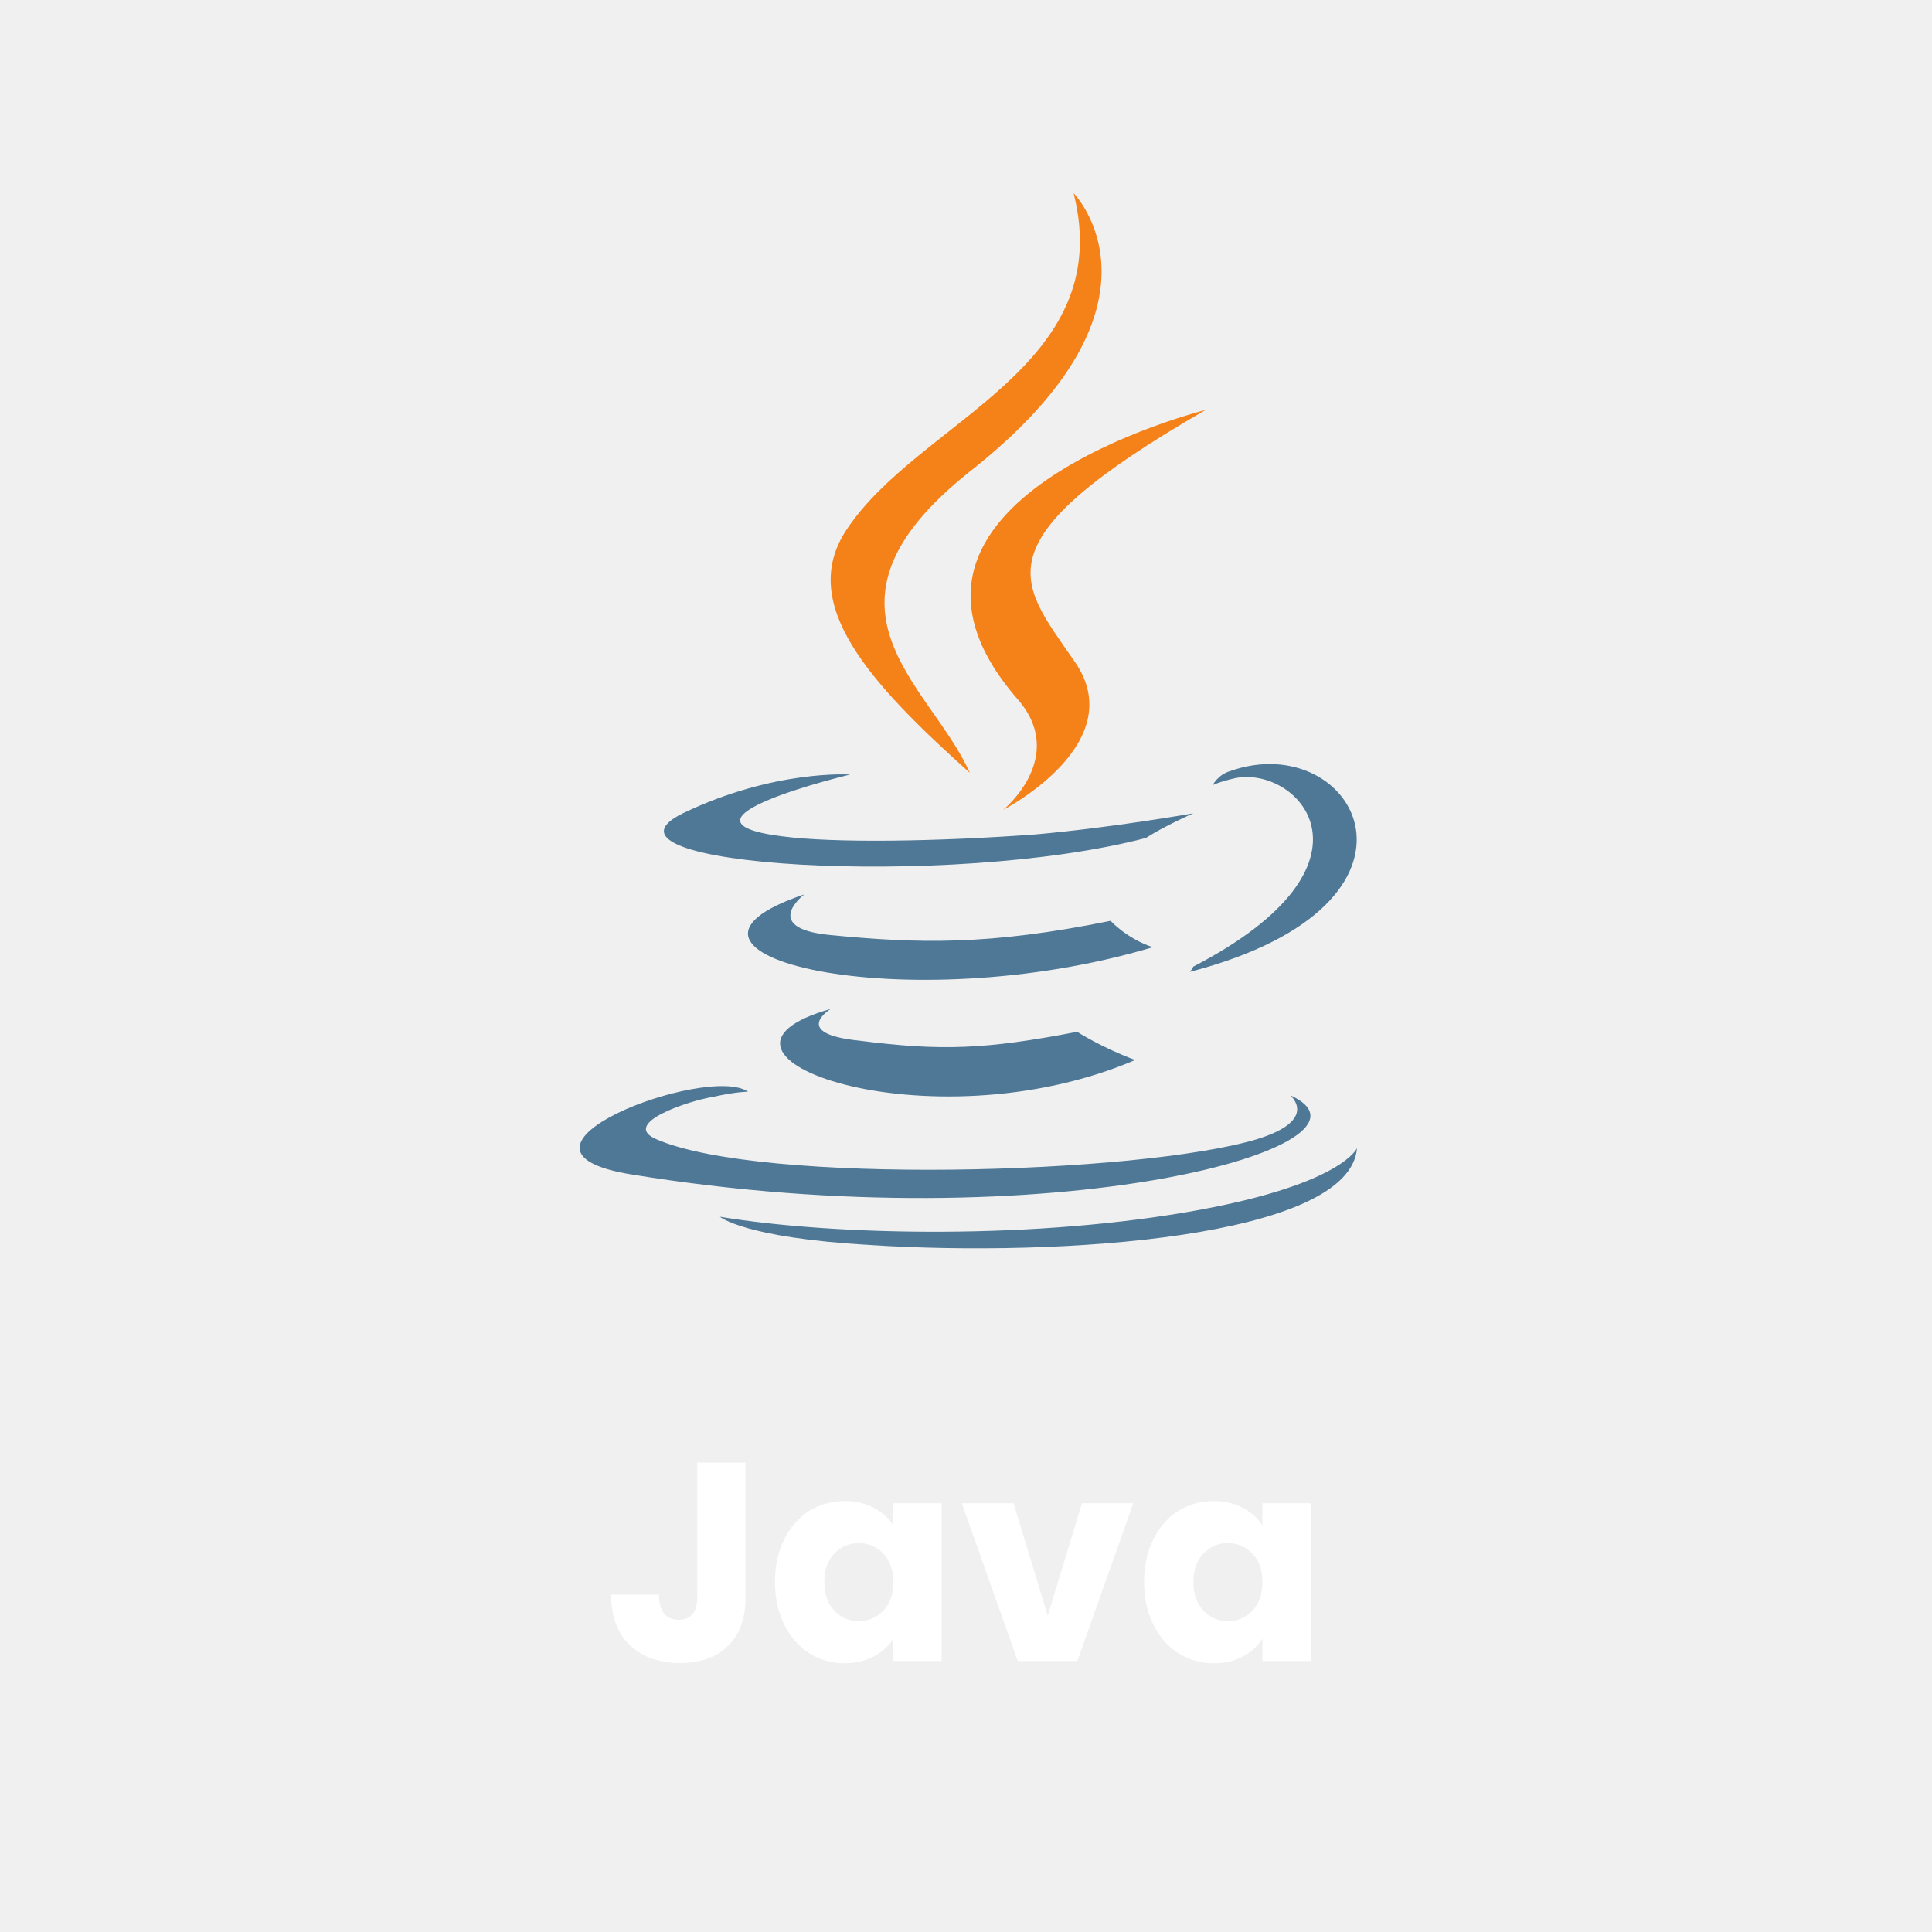
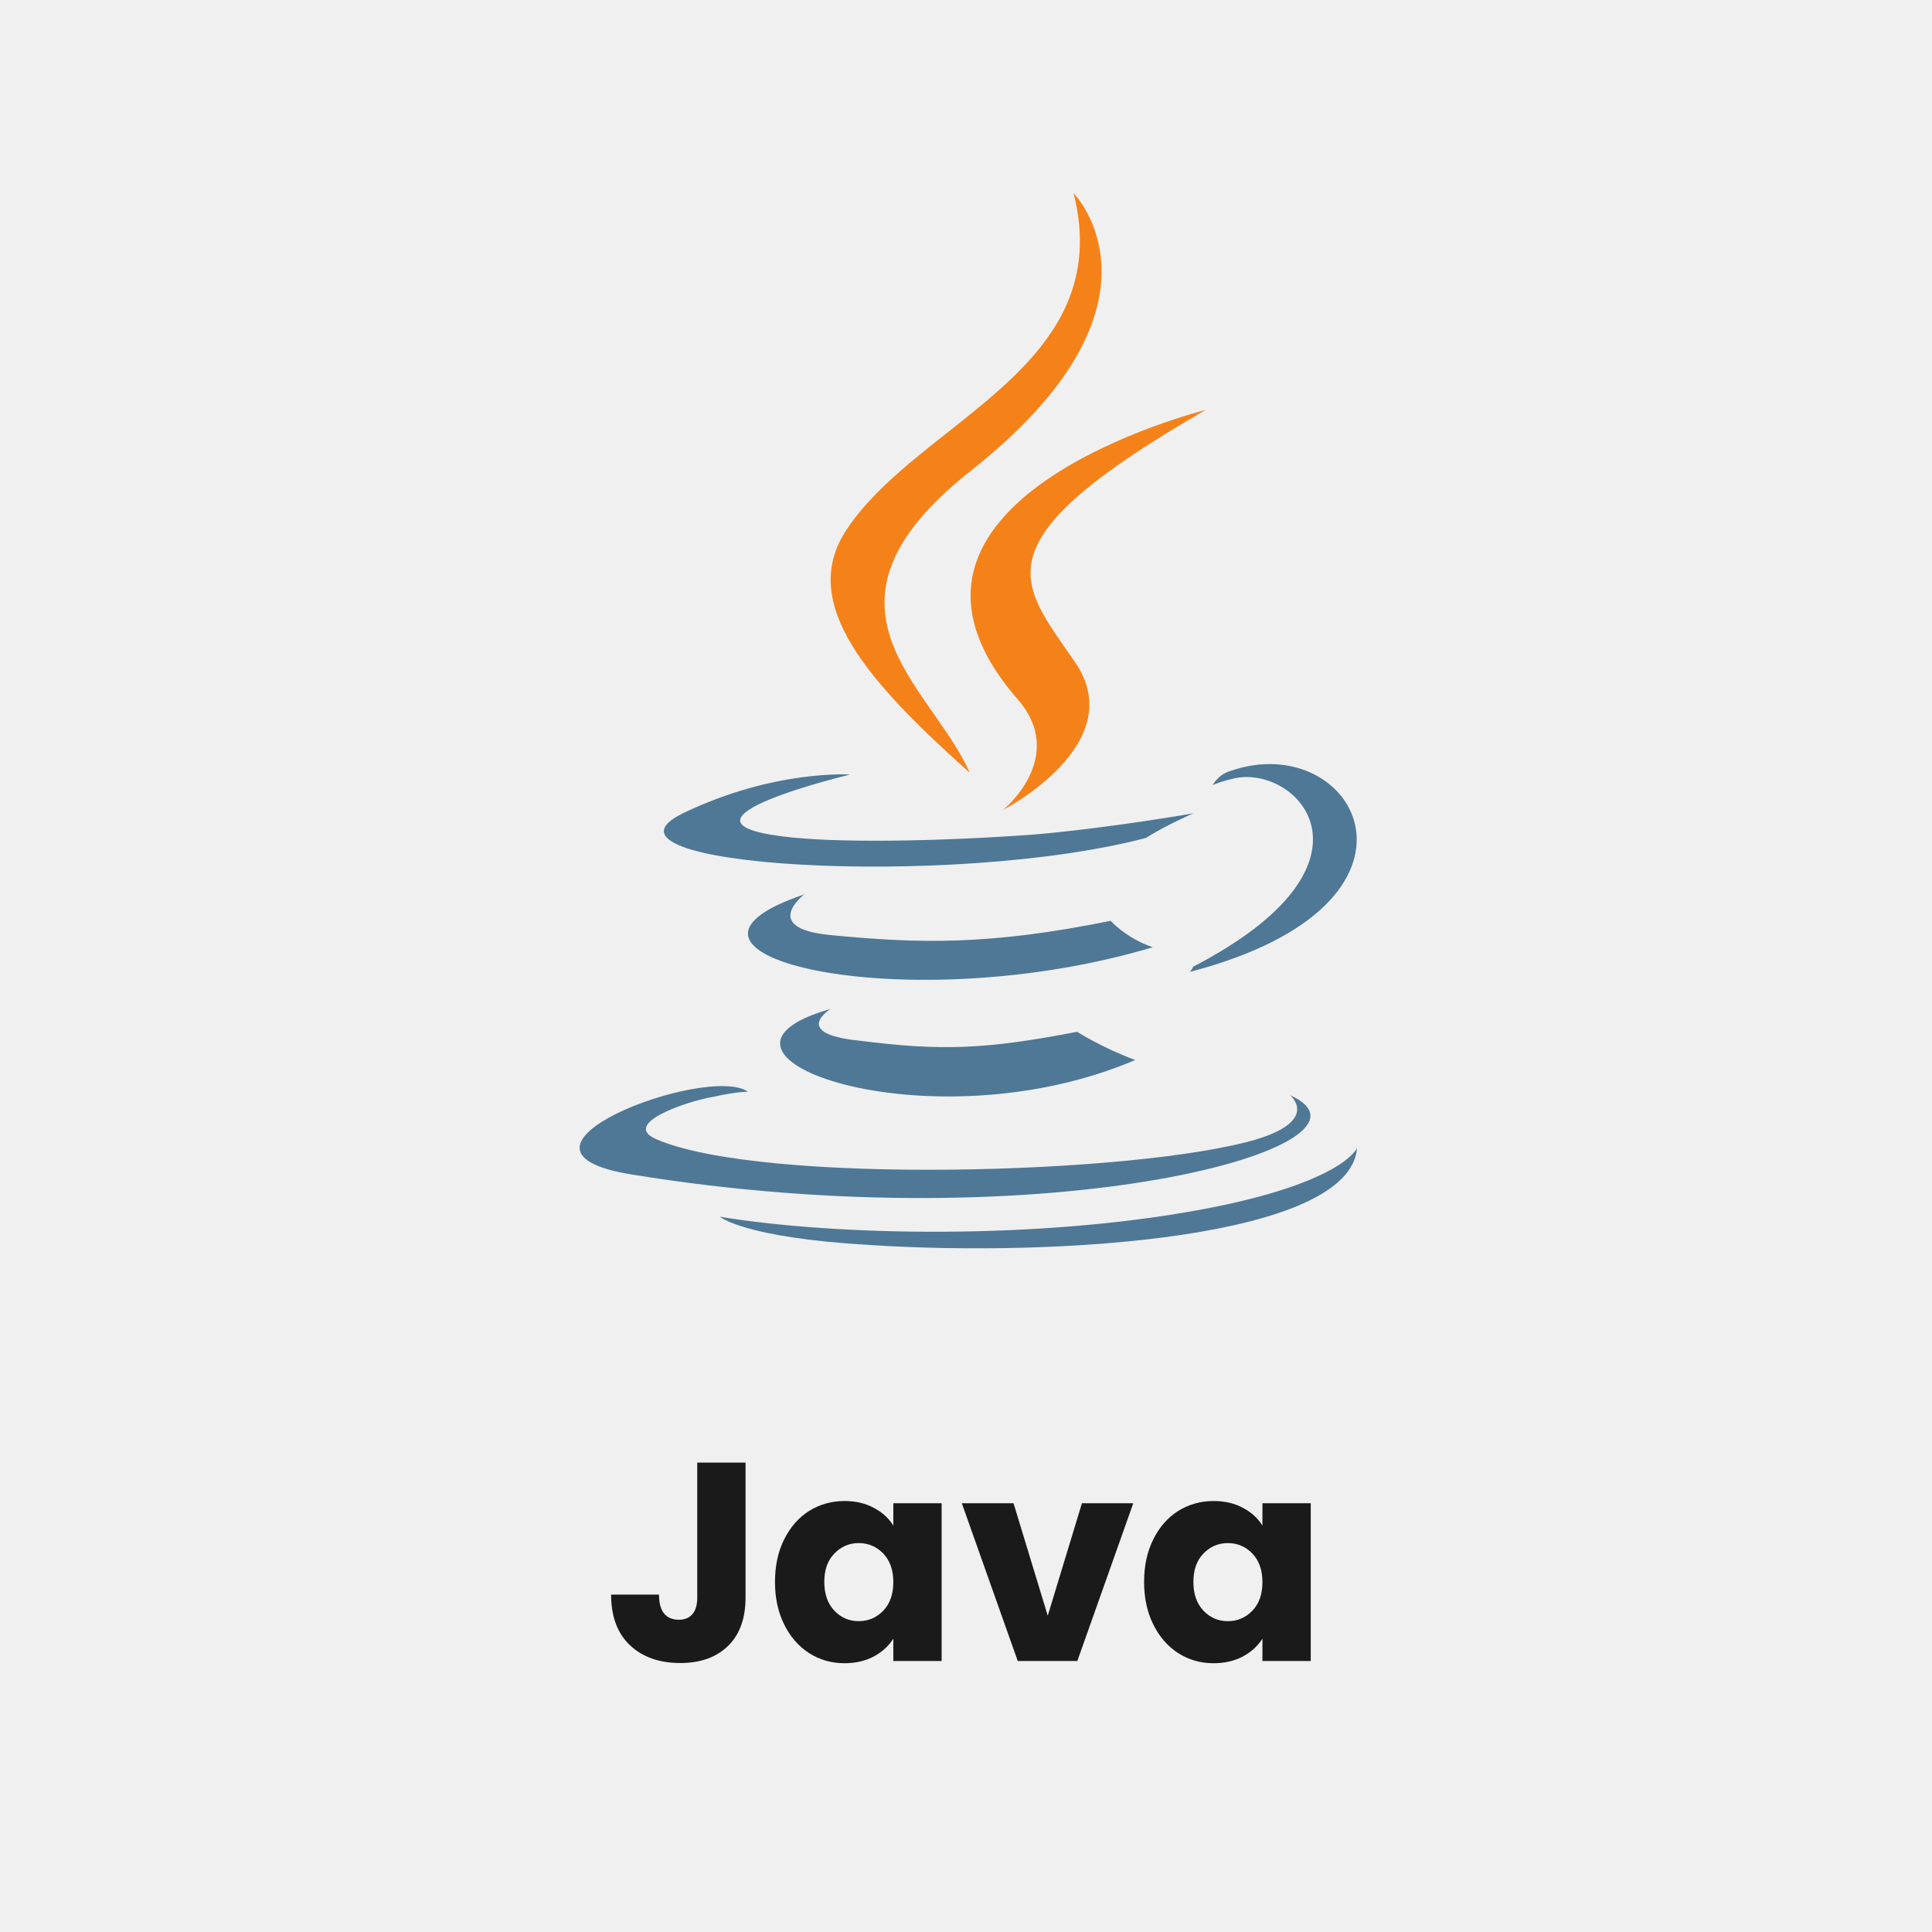
<svg xmlns="http://www.w3.org/2000/svg" width="200" zoomAndPan="magnify" viewBox="0 0 150 150" height="200" preserveAspectRatio="xMidYMid meet" version="1.0">
  <defs>
    <g />
-     <clipPath id="27d41a8fa3">
+     <clipPath id="a6cce84a24">
      <path d="M 43 15 L 104 15 L 104 98.535 L 43 98.535 Z M 43 15 " clip-rule="nonzero" />
    </clipPath>
  </defs>
  <path fill="#4e7896" d="M 64.496 78.332 C 64.496 78.332 61.352 80.246 66.684 80.793 C 73.105 81.613 76.523 81.477 83.629 80.109 C 83.629 80.109 85.543 81.34 88.137 82.297 C 72.148 89.137 51.922 81.887 64.496 78.332 Z M 62.445 69.441 C 62.445 69.441 59.027 72.039 64.359 72.586 C 71.328 73.27 76.797 73.406 86.227 71.492 C 86.227 71.492 87.453 72.859 89.504 73.543 C 70.234 79.289 48.641 74.09 62.445 69.441 Z M 100.164 85.031 C 100.164 85.031 102.488 86.945 97.57 88.453 C 88.41 91.188 59.168 92.008 50.965 88.453 C 48.098 87.223 53.562 85.441 55.34 85.168 C 57.117 84.758 58.07 84.758 58.07 84.758 C 54.93 82.57 37.164 89.273 49.051 91.188 C 81.715 96.52 108.637 88.863 100.164 85.031 Z M 66 60.137 C 66 60.137 51.105 63.695 60.672 64.926 C 64.77 65.473 72.832 65.336 80.348 64.789 C 86.5 64.242 92.648 63.145 92.648 63.145 C 92.648 63.145 90.461 64.105 88.961 65.062 C 73.789 69.027 44.68 67.25 53.016 63.145 C 60.121 59.727 66 60.137 66 60.137 Z M 92.648 75.047 C 107.953 67.113 100.848 59.453 95.93 60.41 C 94.699 60.684 94.152 60.957 94.152 60.957 C 94.152 60.957 94.562 60.137 95.52 59.863 C 105.223 56.445 112.875 70.121 92.375 75.457 C 92.375 75.457 92.512 75.32 92.648 75.047 Z M 67.504 96.66 C 82.262 97.617 104.809 96.109 105.359 89.137 C 105.359 89.137 104.266 91.871 93.195 93.922 C 80.625 96.246 65.043 95.973 55.891 94.469 C 55.891 94.469 57.805 96.109 67.508 96.656 Z M 67.504 96.66 " fill-opacity="1" fill-rule="nonzero" />
-   <g clip-path="url(#27d41a8fa3)">
+   <g clip-path="url(#a6cce84a24)">
    <path fill="#f58219" d="M 83.355 15 C 83.355 15 91.828 23.617 75.293 36.613 C 62.035 47.145 72.285 53.164 75.293 60 C 67.5 53.023 61.898 46.871 65.727 41.125 C 71.328 32.645 86.773 28.543 83.355 15 Z M 78.984 54.258 C 82.945 58.77 77.891 62.875 77.891 62.875 C 77.891 62.875 88.004 57.676 83.355 51.25 C 79.121 45.094 75.84 42.082 93.605 31.828 C 93.605 31.828 65.59 38.805 78.984 54.262 Z M 68.867 127.707 L 68.867 114.301 C 68.867 110.883 66.957 108.559 62.172 108.559 C 59.438 108.559 57.117 109.242 55.066 110.059 L 55.75 112.52 C 57.25 111.973 59.168 111.426 61.215 111.426 C 63.812 111.426 65.043 112.52 65.043 114.711 L 65.043 116.488 L 63.676 116.488 C 57.117 116.488 54.109 118.949 54.109 122.918 C 54.109 126.199 56.16 128.113 59.848 128.113 C 62.172 128.113 63.949 127.02 65.59 125.652 L 65.863 127.703 L 68.871 127.703 Z M 65.043 123.328 C 63.676 124.562 62.172 125.246 60.805 125.246 C 59.027 125.246 57.938 124.148 57.938 122.234 C 57.938 120.32 59.027 118.953 63.402 118.953 L 65.043 118.953 Z M 81.715 127.707 L 76.934 127.707 L 71.191 108.969 L 75.293 108.969 L 78.848 120.457 L 79.664 123.875 C 81.441 118.953 82.809 113.891 83.355 108.969 L 87.457 108.969 C 86.363 115.121 84.449 121.824 81.715 127.707 Z M 103.855 127.707 L 103.855 114.301 C 103.855 110.883 101.941 108.559 97.156 108.559 C 94.426 108.559 92.102 109.242 90.051 110.059 L 90.598 112.52 C 92.238 111.973 94.152 111.426 96.203 111.426 C 98.797 111.426 100.027 112.52 100.027 114.711 L 100.027 116.488 L 98.66 116.488 C 92.102 116.488 89.094 118.949 89.094 122.918 C 89.094 126.199 91.008 128.113 94.699 128.113 C 97.16 128.113 98.934 127.02 100.574 125.652 L 100.848 127.703 L 103.855 127.703 Z M 100.027 123.328 C 98.66 124.562 97.16 125.246 95.793 125.246 C 94.016 125.246 92.922 124.148 92.922 122.234 C 92.922 120.32 94.016 118.953 98.387 118.953 L 100.027 118.953 Z M 49.875 130.852 C 48.781 132.496 47.141 133.727 45.09 134.41 L 43.312 132.223 C 44.68 131.402 46.047 130.172 46.594 129.074 C 47.141 128.117 47.277 126.75 47.277 123.605 L 47.277 102.266 L 51.375 102.266 L 51.375 123.332 C 51.375 127.57 50.965 129.211 49.875 130.855 Z M 49.875 130.852 " fill-opacity="1" fill-rule="nonzero" />
  </g>
-   <g fill="#ffffff" fill-opacity="1">
+   <g fill="#1a1a1a" fill-opacity="1">
    <g transform="translate(46.8683, 128.9603)">
      <g>
        <path d="M 11.016 -15.406 L 11.016 -4.922 C 11.016 -3.297 10.555 -2.039 9.641 -1.156 C 8.734 -0.281 7.504 0.156 5.953 0.156 C 4.328 0.156 3.023 -0.301 2.047 -1.219 C 1.066 -2.145 0.578 -3.457 0.578 -5.156 L 4.297 -5.156 C 4.297 -4.508 4.426 -4.02 4.688 -3.688 C 4.957 -3.363 5.344 -3.203 5.844 -3.203 C 6.289 -3.203 6.641 -3.348 6.891 -3.641 C 7.141 -3.93 7.266 -4.359 7.266 -4.922 L 7.266 -15.406 Z M 11.016 -15.406 " />
      </g>
    </g>
  </g>
-   <g fill="#ffffff" fill-opacity="1">
+   <g fill="#1a1a1a" fill-opacity="1">
    <g transform="translate(59.56086, 128.9603)">
      <g>
        <path d="M 0.609 -6.141 C 0.609 -7.398 0.848 -8.504 1.328 -9.453 C 1.805 -10.41 2.453 -11.145 3.266 -11.656 C 4.086 -12.164 5.004 -12.422 6.016 -12.422 C 6.879 -12.422 7.633 -12.242 8.281 -11.891 C 8.938 -11.547 9.441 -11.086 9.797 -10.516 L 9.797 -12.25 L 13.547 -12.25 L 13.547 0 L 9.797 0 L 9.797 -1.734 C 9.43 -1.16 8.922 -0.695 8.266 -0.344 C 7.609 0 6.852 0.172 6 0.172 C 5 0.172 4.086 -0.086 3.266 -0.609 C 2.453 -1.129 1.805 -1.867 1.328 -2.828 C 0.848 -3.785 0.609 -4.891 0.609 -6.141 Z M 9.797 -6.125 C 9.797 -7.062 9.535 -7.801 9.016 -8.344 C 8.492 -8.883 7.859 -9.156 7.109 -9.156 C 6.367 -9.156 5.738 -8.883 5.219 -8.344 C 4.695 -7.812 4.438 -7.078 4.438 -6.141 C 4.438 -5.203 4.695 -4.457 5.219 -3.906 C 5.738 -3.363 6.367 -3.094 7.109 -3.094 C 7.859 -3.094 8.492 -3.363 9.016 -3.906 C 9.535 -4.445 9.797 -5.188 9.797 -6.125 Z M 9.797 -6.125 " />
      </g>
    </g>
  </g>
-   <g fill="#ffffff" fill-opacity="1">
+   <g fill="#1a1a1a" fill-opacity="1">
    <g transform="translate(74.4713, 128.9603)">
      <g>
        <path d="M 6.875 -3.516 L 9.531 -12.25 L 13.516 -12.25 L 9.172 0 L 4.547 0 L 0.203 -12.25 L 4.219 -12.25 Z M 6.875 -3.516 " />
      </g>
    </g>
  </g>
-   <g fill="#ffffff" fill-opacity="1">
+   <g fill="#1a1a1a" fill-opacity="1">
    <g transform="translate(88.2179, 128.9603)">
      <g>
        <path d="M 0.609 -6.141 C 0.609 -7.398 0.848 -8.504 1.328 -9.453 C 1.805 -10.41 2.453 -11.145 3.266 -11.656 C 4.086 -12.164 5.004 -12.422 6.016 -12.422 C 6.879 -12.422 7.633 -12.242 8.281 -11.891 C 8.938 -11.547 9.441 -11.086 9.797 -10.516 L 9.797 -12.25 L 13.547 -12.25 L 13.547 0 L 9.797 0 L 9.797 -1.734 C 9.43 -1.16 8.922 -0.695 8.266 -0.344 C 7.609 0 6.852 0.172 6 0.172 C 5 0.172 4.086 -0.086 3.266 -0.609 C 2.453 -1.129 1.805 -1.867 1.328 -2.828 C 0.848 -3.785 0.609 -4.891 0.609 -6.141 Z M 9.797 -6.125 C 9.797 -7.062 9.535 -7.801 9.016 -8.344 C 8.492 -8.883 7.859 -9.156 7.109 -9.156 C 6.367 -9.156 5.738 -8.883 5.219 -8.344 C 4.695 -7.812 4.438 -7.078 4.438 -6.141 C 4.438 -5.203 4.695 -4.457 5.219 -3.906 C 5.738 -3.363 6.367 -3.094 7.109 -3.094 C 7.859 -3.094 8.492 -3.363 9.016 -3.906 C 9.535 -4.445 9.797 -5.188 9.797 -6.125 Z M 9.797 -6.125 " />
      </g>
    </g>
  </g>
</svg>
